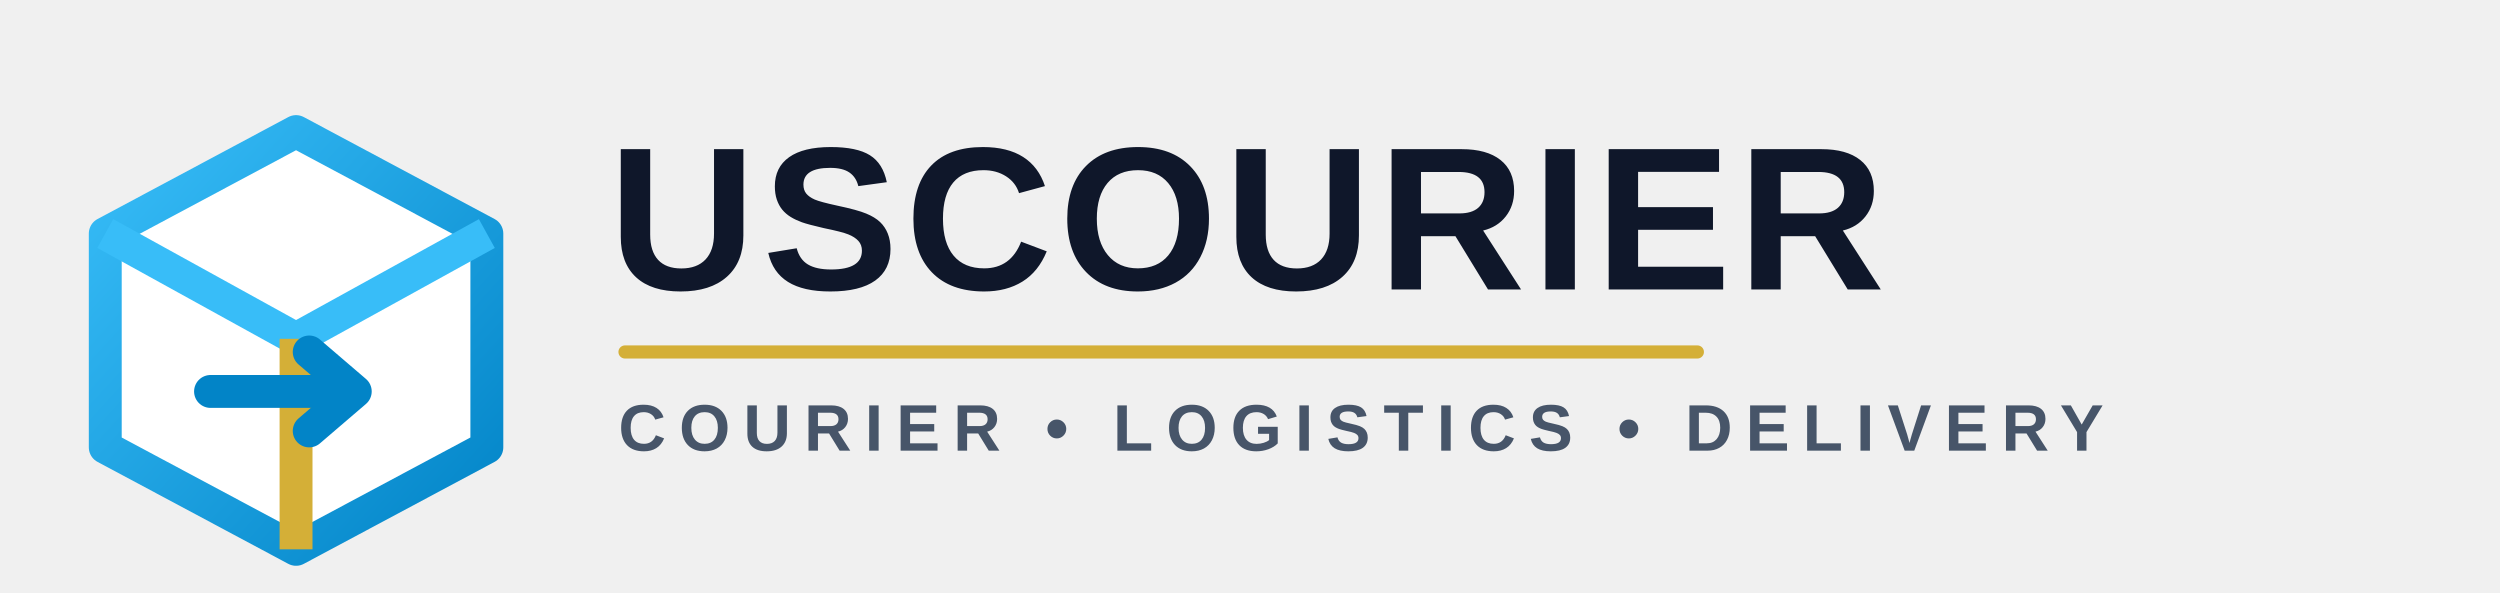
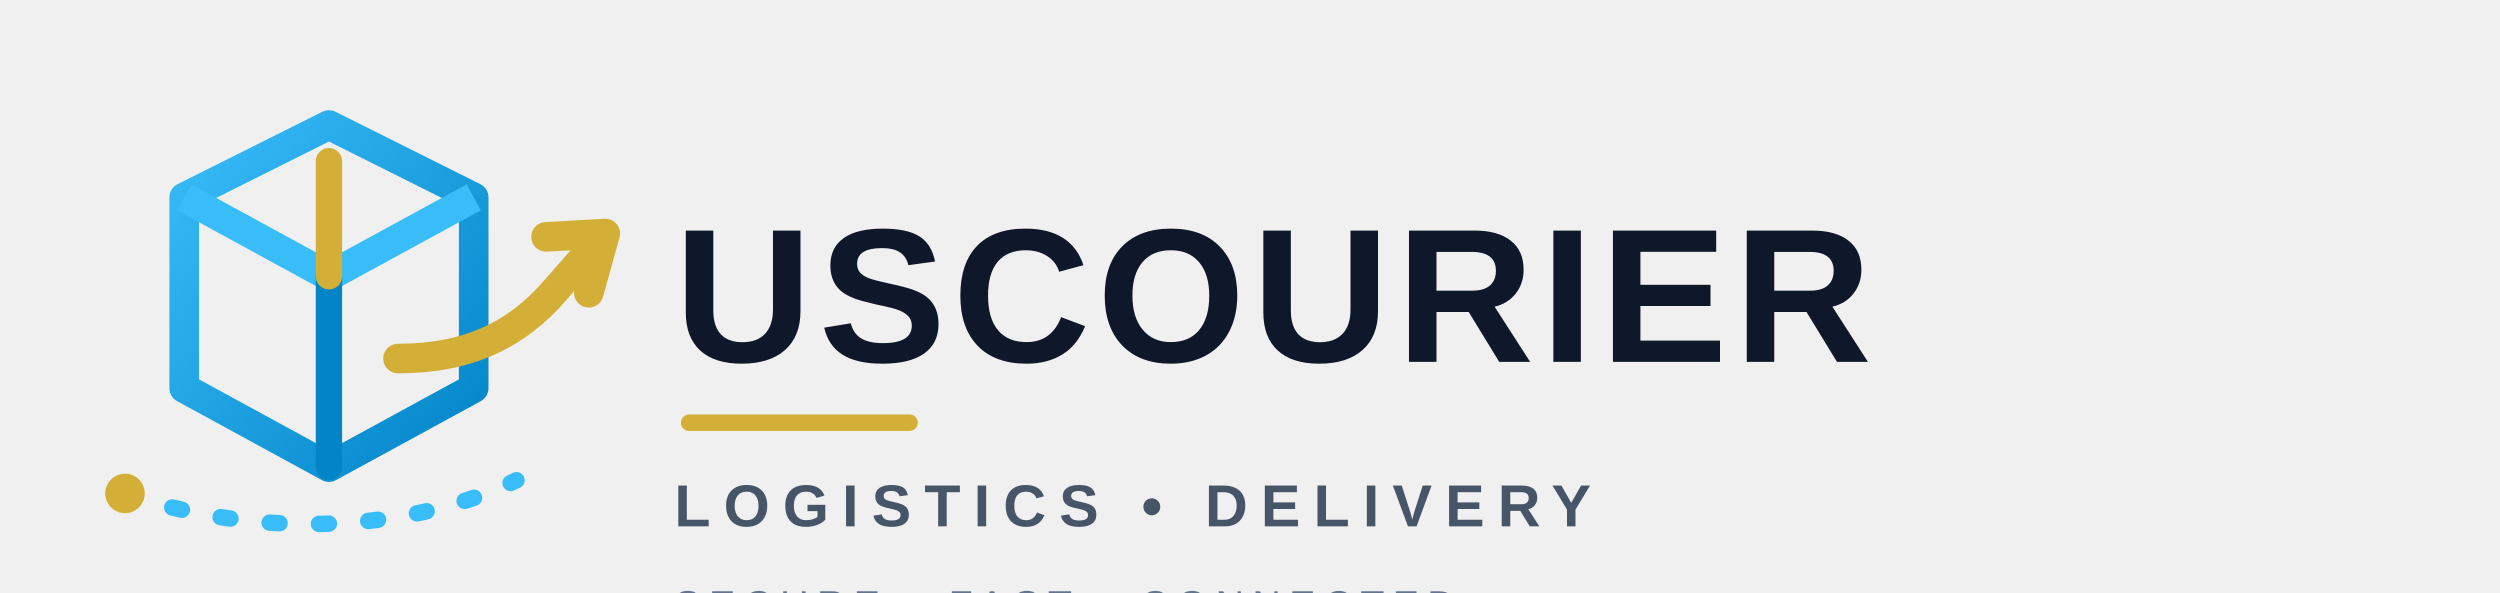
<svg xmlns="http://www.w3.org/2000/svg" viewBox="0 0 760 180" role="img" aria-labelledby="title desc">
  <defs>
    <linearGradient id="sky" x1="0" y1="0" x2="1" y2="1">
      <stop offset="0%" stop-color="#38BDF8" />
      <stop offset="100%" stop-color="#0284C7" />
    </linearGradient>
  </defs>
-   <g transform="translate(22 25)">
-     <path d="M68 15 L126 46 L126 111 L68 142 L10 111 L10 46 Z" fill="#FFFFFF" stroke="url(#sky)" stroke-width="10" stroke-linejoin="round" />
-     <path d="M10 46 L68 78 L126 46" fill="none" stroke="#38BDF8" stroke-width="10" stroke-linejoin="round" />
-     <path d="M68 78 L68 142" fill="none" stroke="#D4AF37" stroke-width="10" />
-     <path d="M42 94 L82 94" fill="none" stroke="#0284C7" stroke-width="10" stroke-linecap="round" />
-     <path d="M72 82 L86 94 L72 106" fill="none" stroke="#0284C7" stroke-width="10" stroke-linecap="round" stroke-linejoin="round" />
+   <g transform="translate(18 18)">
+     <path d="M38 42 L82 20 L126 42 L126 100 L82 124 L38 100 Z" fill="none" stroke="url(#sky)" stroke-width="9" stroke-linejoin="round" />
+     <path d="M38 42 L82 66 L126 42" fill="none" stroke="#38BDF8" stroke-width="9" stroke-linejoin="round" />
+     <path d="M82 66 V124" fill="none" stroke="#0284C7" stroke-width="8" stroke-linecap="round" />
+     <path d="M82 66 V31" fill="none" stroke="#D4AF37" stroke-width="8" stroke-linecap="round" />
+     <path d="M103 91 C124 91 139 84 151 70 L165 54" fill="none" stroke="#D4AF37" stroke-width="9" stroke-linecap="round" stroke-linejoin="round" />
+     <path d="M148 54 L166 53 L161 71" fill="none" stroke="#D4AF37" stroke-width="9" stroke-linecap="round" stroke-linejoin="round" />
+     <path d="M20 132 C57 145 104 145 139 128" fill="none" stroke="#38BDF8" stroke-width="5" stroke-linecap="round" stroke-dasharray="3 12" />
+     <circle cx="20" cy="132" r="6" fill="#D4AF37" />
  </g>
-   <text x="185" y="88" font-family="Arial, Helvetica, sans-serif" font-size="62" font-weight="800" letter-spacing="2" fill="#0F172A">
-     USCOURIER
-   </text>
-   <rect x="188" y="105" width="330" height="4" rx="2" fill="#D4AF37" />
-   <text x="188" y="137" font-family="Arial, Helvetica, sans-serif" font-size="20" font-weight="600" letter-spacing="4" fill="#475569">
-     COURIER • LOGISTICS • DELIVERY
-   </text>
+   <g transform="translate(205 48)">
+     <text x="0" y="62" font-family="Tahoma, Arial, Helvetica, sans-serif" font-size="58" font-weight="800" letter-spacing="2" fill="#0F172A">USCOURIER</text>
+     <rect x="2" y="78" width="72" height="5" rx="2.5" fill="#D4AF37" />
+     <text x="0" y="112" font-family="Tahoma, Arial, Helvetica, sans-serif" font-size="18" font-weight="600" letter-spacing="4" fill="#475569">LOGISTICS • DELIVERY</text>
+     <text x="0" y="140" font-family="Tahoma, Arial, Helvetica, sans-serif" font-size="12" font-weight="500" letter-spacing="2.5" fill="#64748B">SECURE • FAST • CONNECTED</text>
+   </g>
</svg>
